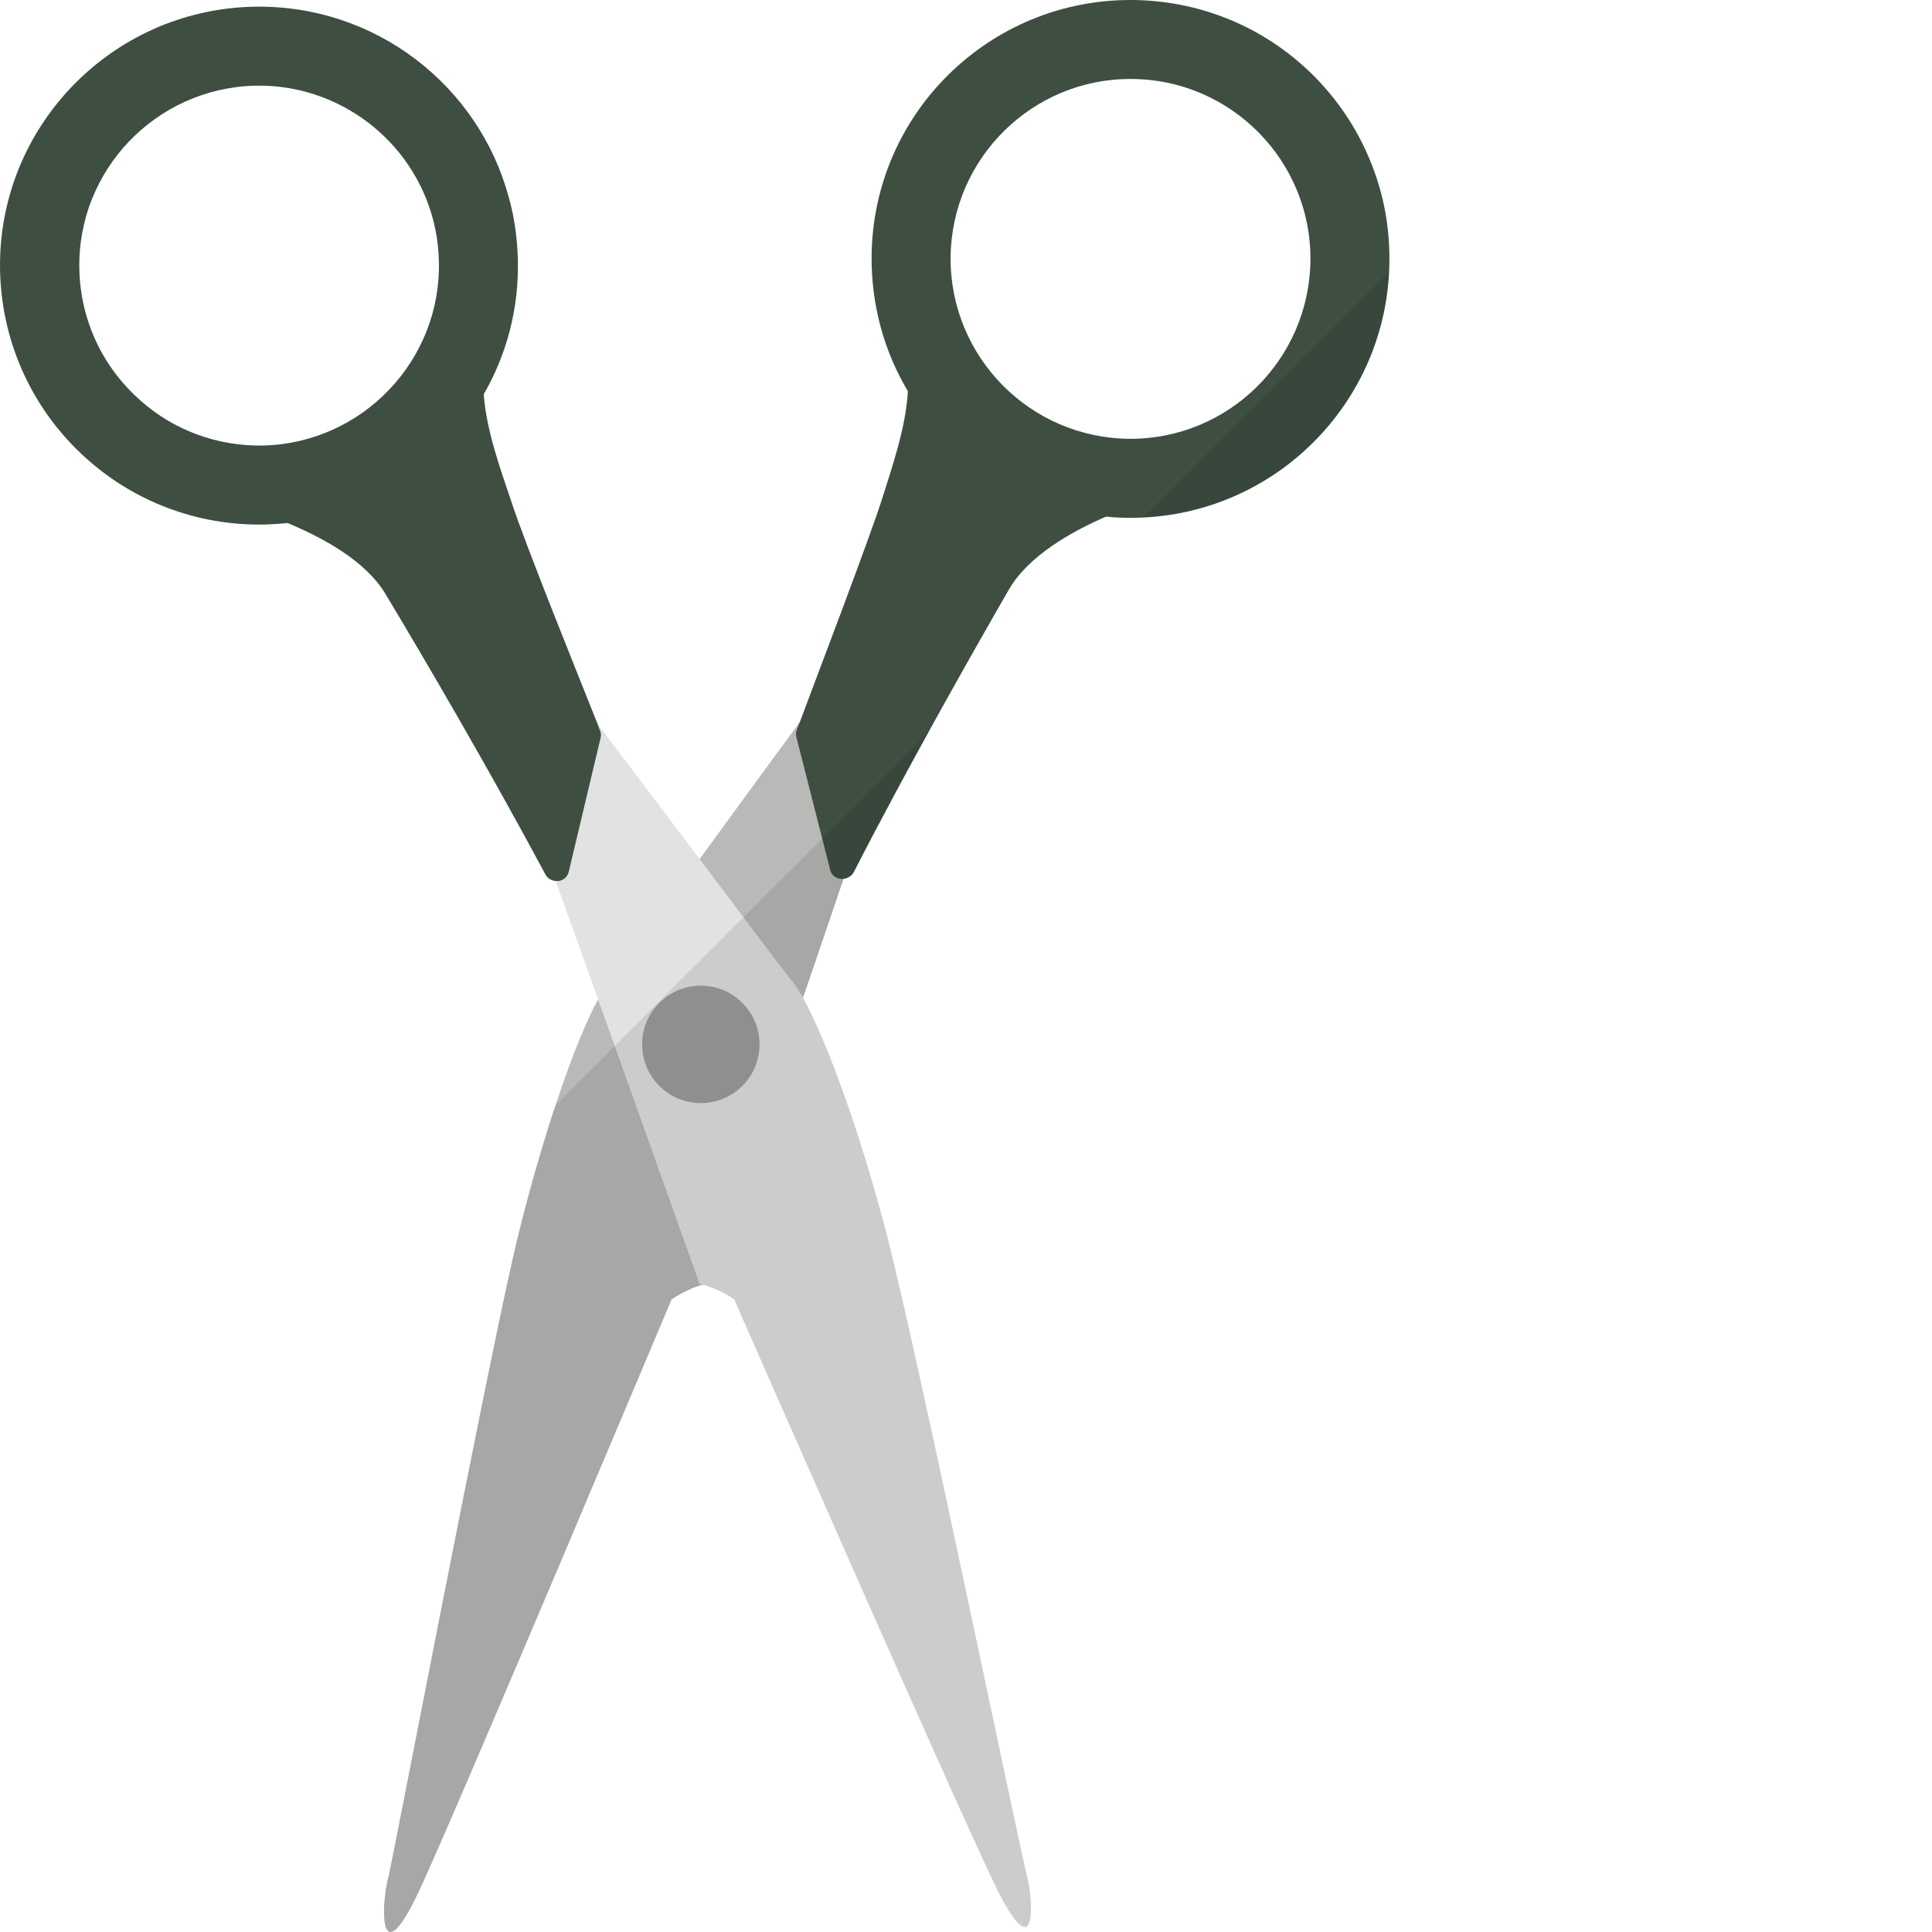
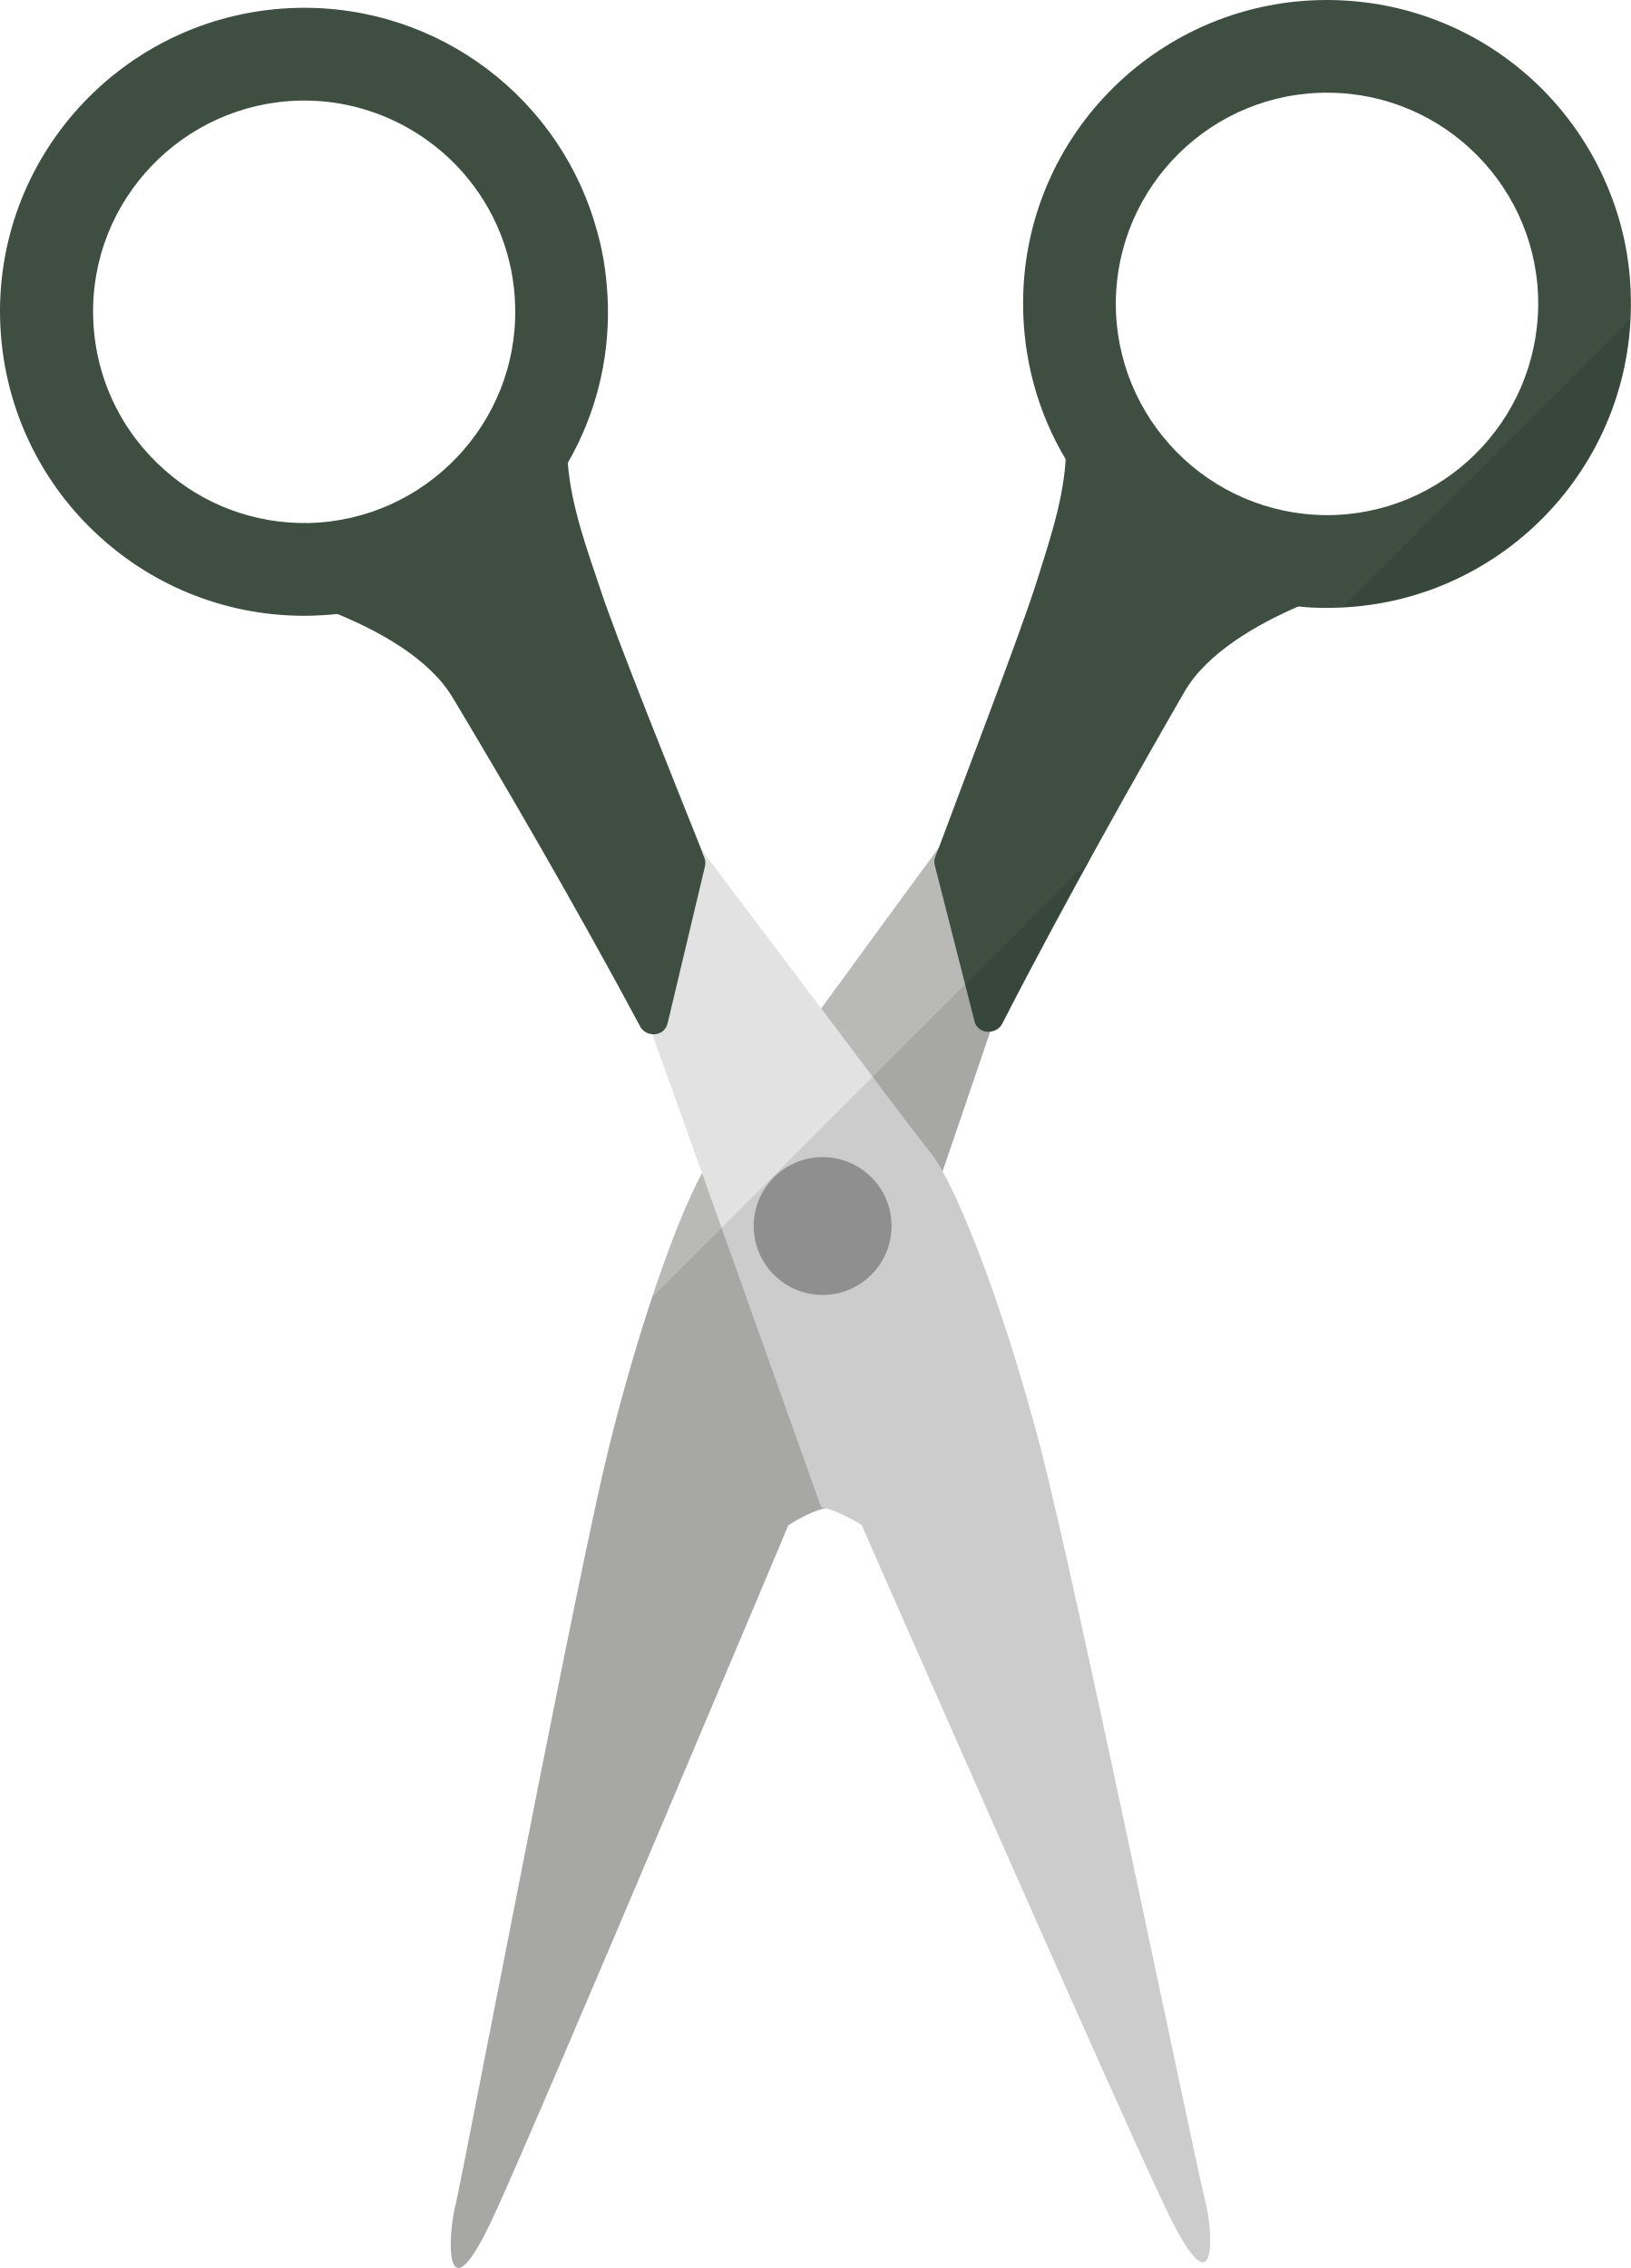
- <svg xmlns="http://www.w3.org/2000/svg" height="800px" width="800px" version="1.1" id="_x34_" viewBox="0 0 512 512" xml:space="preserve">
+ <svg xmlns="http://www.w3.org/2000/svg" version="1.1" id="_x34_" xml:space="preserve" viewBox="0 0 368.21 512">
  <g>
    <g>
      <g>
        <g>
          <path style="fill:#B9B9B8;" d="M229.045,216.663l-5.495,16.244l-6.546,19.234l-4.202,12.284l-25.779,75.883      c0,0-0.242,0-0.647,0.162c-1.293,0.243-4.283,1.212-8.404,3.879c0,0-55.034,130.838-66.267,155.404      c-0.808,1.698-1.535,3.234-2.182,4.526c-9.051,17.537-8.405,0.647-6.789-6.061c0-0.162,0.081-0.324,0.162-0.566      c2.424-11.151,24.325-125.746,33.052-164.454c0.566-2.344,1.051-4.364,1.455-6.142c6.627-26.831,15.032-51.075,21.093-62.227      c0.97-1.858,1.859-3.314,2.667-4.444c2.505-3.233,12.93-17.375,24.244-32.73c9.779-13.415,20.284-27.799,26.588-36.366      c3.556-4.93,5.737-7.92,5.737-7.92L229.045,216.663z" />
          <path style="fill:#3E4F42;" d="M363.6,43.803c-6.95-17.94-21.173-32.245-39.195-39.194c-7.516-2.909-15.678-4.526-24.244-4.606      c-37.902-0.324-68.934,30.143-69.176,68.044c-0.081,13.011,3.394,25.214,9.617,35.638c10.91,18.345,30.143,31.114,52.529,33.215      c2.02,0.243,3.96,0.324,5.98,0.324c37.902,0.322,68.853-30.224,69.096-68.126C368.287,60.127,366.671,51.642,363.6,43.803z       M299.272,116.292c-26.345-0.243-47.518-21.738-47.357-48.084C252.158,41.944,273.654,20.69,300,20.932      c26.264,0.162,47.518,21.739,47.276,48.004C347.033,95.281,325.537,116.454,299.272,116.292z" />
          <path style="fill:#3E4F42;" d="M303.555,133.102c-2.343,0.727-6.141,2.02-10.425,3.798c-9.132,3.96-20.526,10.344-25.699,19.234      c-10.021,17.375-26.83,47.033-41.134,74.913c-0.565,1.132-1.616,1.698-2.747,1.86c-1.536,0.161-3.152-0.646-3.556-2.425      l-8.97-35.235c-0.162-0.647-0.081-1.292,0.161-1.939c0.243-0.566,0.485-1.293,0.808-2.02c4.768-12.85,18.183-47.841,21.9-59.479      c2.505-8.081,6.142-18.345,6.708-28.124c0.162-2.262,0.162-4.444-0.081-6.626c-0.323-2.666,3.395-3.96,5.495-2.262      c19.315,16.163,42.912,27.233,52.287,33.132C300.727,129.465,306.222,132.293,303.555,133.102z" />
        </g>
        <g>
          <path style="fill:#E3E2E2;" d="M263.229,498.622c-11.718-24.487-68.691-154.355-68.691-154.355      c-3.879-2.424-6.707-3.394-8.162-3.798c-0.646-0.162-0.97-0.162-0.97-0.162l-14.869-41.699l-12.041-33.781l-11.233-31.356      l-5.738-16.082l10.829-33.537c0,0,2.262,3.07,5.98,7.919c6.384,8.485,17.052,22.627,27.072,35.881      c10.91,14.547,21.093,28.042,24.164,31.921c0.161,0.162,0.323,0.323,0.404,0.485c0.889,1.051,1.778,2.506,2.828,4.364      c6.142,11.07,14.951,35.073,21.982,61.902c8.162,31.114,35.396,163.486,37.336,170.598      C273.977,504.036,274.866,523.028,263.229,498.622z" />
          <path style="fill:#3E4F42;" d="M134.897,52.531C126.977,22.711,99.42,1.052,67.095,1.78C29.193,2.668-0.87,34.106,0.019,71.926      c0.485,19.476,8.971,36.932,22.385,49.135c12.526,11.475,29.416,18.345,47.841,17.94c2.02-0.081,3.96-0.162,5.9-0.404      c22.385-2.425,41.376-15.597,52.044-34.103c6.061-10.506,9.374-22.709,9.051-35.72      C137.079,63.198,136.352,57.703,134.897,52.531z M21.031,71.44c-0.647-26.264,20.284-48.084,46.549-48.73      c14.627-0.324,27.961,6.061,36.932,16.244c7.111,8.081,11.556,18.667,11.799,30.305c0.647,26.264-20.284,48.164-46.549,48.811      c-12.364,0.243-23.84-4.202-32.487-11.879C27.577,97.705,21.354,85.341,21.031,71.44z" />
          <path style="fill:#3E4F42;" d="M159.141,195.652l-8.404,35.314c-0.404,1.779-1.939,2.667-3.475,2.506      c-1.051-0.081-2.182-0.646-2.748-1.778c-14.788-27.638-32.002-57.055-42.346-74.267c-5.333-8.89-16.809-15.032-26.022-18.83      c-4.283-1.778-8.001-2.99-10.425-3.636c-2.747-0.809,2.748-3.717,5.091-5.253c9.375-6.061,32.81-17.456,51.802-33.942      c2.101-1.778,5.818-0.484,5.576,2.182c-0.162,2.182-0.162,4.364,0,6.546c0.727,9.778,4.526,20.042,7.192,28.042      c3.798,11.718,17.941,46.63,22.951,59.237c0.243,0.727,0.485,1.373,0.728,1.939      C159.303,194.359,159.303,195.005,159.141,195.652z" />
        </g>
      </g>
      <circle style="fill:#9F9E9F;" cx="185.725" cy="276.774" r="15.558" />
    </g>
    <path style="fill:none;" d="M267.432,156.134c-0.419,0.727-0.916,1.595-1.358,2.364l15.825-15.825   C276.049,146.246,270.582,150.719,267.432,156.134z" />
    <path style="fill:none;" d="M300,20.932c-26.345-0.242-47.842,21.012-48.084,47.277c-0.162,26.345,21.011,47.841,47.357,48.084   c3.437,0.022,6.786-0.342,10.022-1.016l36.962-36.962c0.632-3.031,0.989-6.165,1.018-9.379   C347.518,42.671,326.264,21.094,300,20.932z" />
    <path style="fill:none;" d="M346.257,78.314l-36.962,36.962C327.774,111.433,342.384,96.875,346.257,78.314z" />
    <path style="fill:none;" d="M67.58,22.711c-26.264,0.646-47.195,22.465-46.549,48.73c0.323,13.901,6.546,26.264,16.244,34.75   c8.647,7.677,20.123,12.122,32.487,11.879c26.264-0.646,47.195-22.546,46.549-48.811c-0.242-11.638-4.687-22.224-11.799-30.305   C95.541,28.772,82.207,22.387,67.58,22.711z" />
    <path style="fill:none;" d="M299.272,116.292c26.264,0.162,47.761-21.011,48.003-47.357c0.242-26.264-21.011-47.842-47.276-48.004   c-26.345-0.242-47.842,21.012-48.084,47.277C251.754,94.554,272.927,116.05,299.272,116.292z" />
    <path style="fill:none;" d="M293.13,136.9c-9.132,3.96-20.526,10.344-25.699,19.234c-5.561,9.643-13.232,23.119-21.386,37.925   l57.001-57.001c-1.31,0.063-2.607,0.178-3.936,0.166C297.09,137.224,295.151,137.143,293.13,136.9z" />
    <path style="fill:none;" d="M67.58,22.711c-26.264,0.646-47.195,22.465-46.549,48.73c0.323,13.901,6.546,26.264,16.244,34.75   c8.647,7.677,20.123,12.122,32.487,11.879c26.264-0.646,47.195-22.546,46.549-48.811c-0.242-11.638-4.687-22.224-11.799-30.305   C95.541,28.772,82.207,22.387,67.58,22.711z" />
    <g>
      <path style="opacity:0.1;fill:#040000;" d="M368.037,72.068l-64.991,64.99C338.132,135.357,366.3,107.258,368.037,72.068z" />
      <path style="opacity:0.1;fill:#040000;" d="M223.55,232.907c1.132-0.162,2.182-0.727,2.747-1.86    c6.366-12.408,13.209-25.116,19.748-36.989l-98.801,98.801c-3.39,10.203-6.802,21.889-9.842,34.195    c-0.404,1.778-0.889,3.798-1.455,6.142c-8.727,38.709-30.628,153.303-33.052,164.454c-0.081,0.243-0.162,0.404-0.162,0.566    c-1.616,6.708-2.263,23.598,6.789,6.061c0.646-1.292,1.374-2.828,2.182-4.526c11.233-24.567,66.267-155.404,66.267-155.404    c4.122-2.667,7.112-3.636,8.404-3.879c1.455,0.404,4.283,1.374,8.162,3.798c0,0,56.974,129.868,68.691,154.355    c11.637,24.406,10.748,5.414,8.89-1.697c-1.939-7.113-29.174-139.484-37.336-170.598c-7.031-26.83-15.84-50.832-21.982-61.902    l4.202-12.284L223.55,232.907z" />
    </g>
  </g>
</svg>
